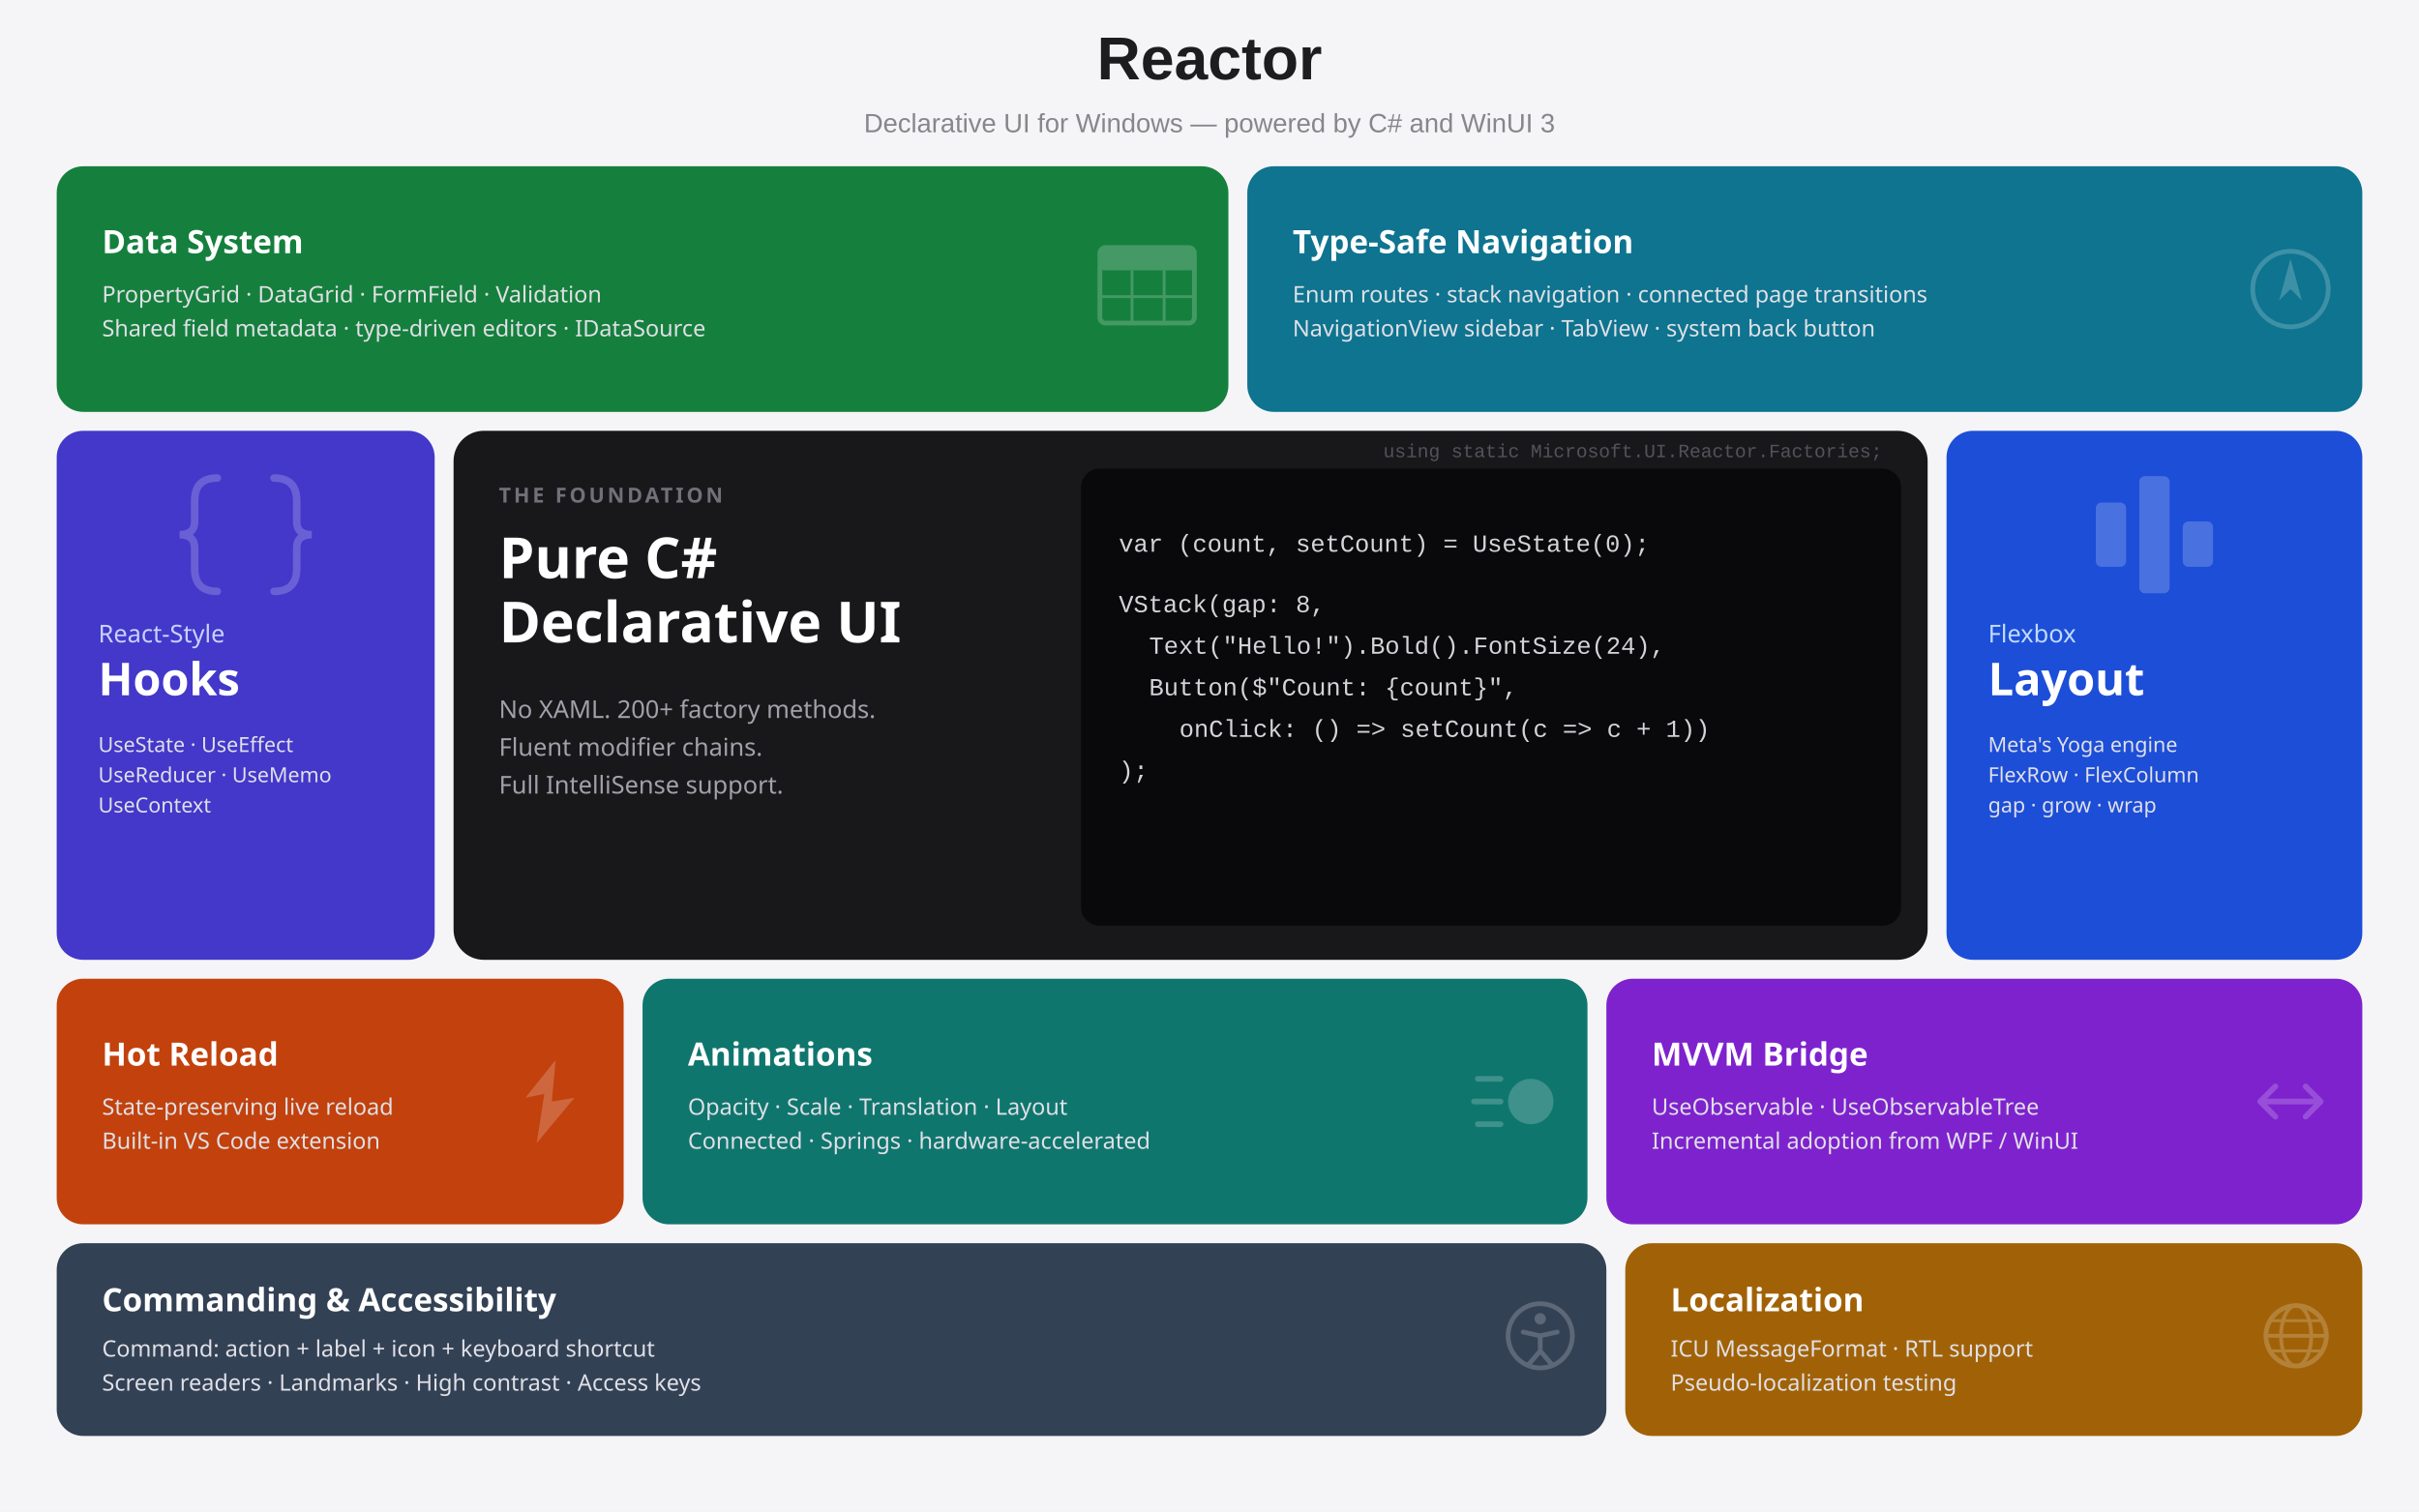
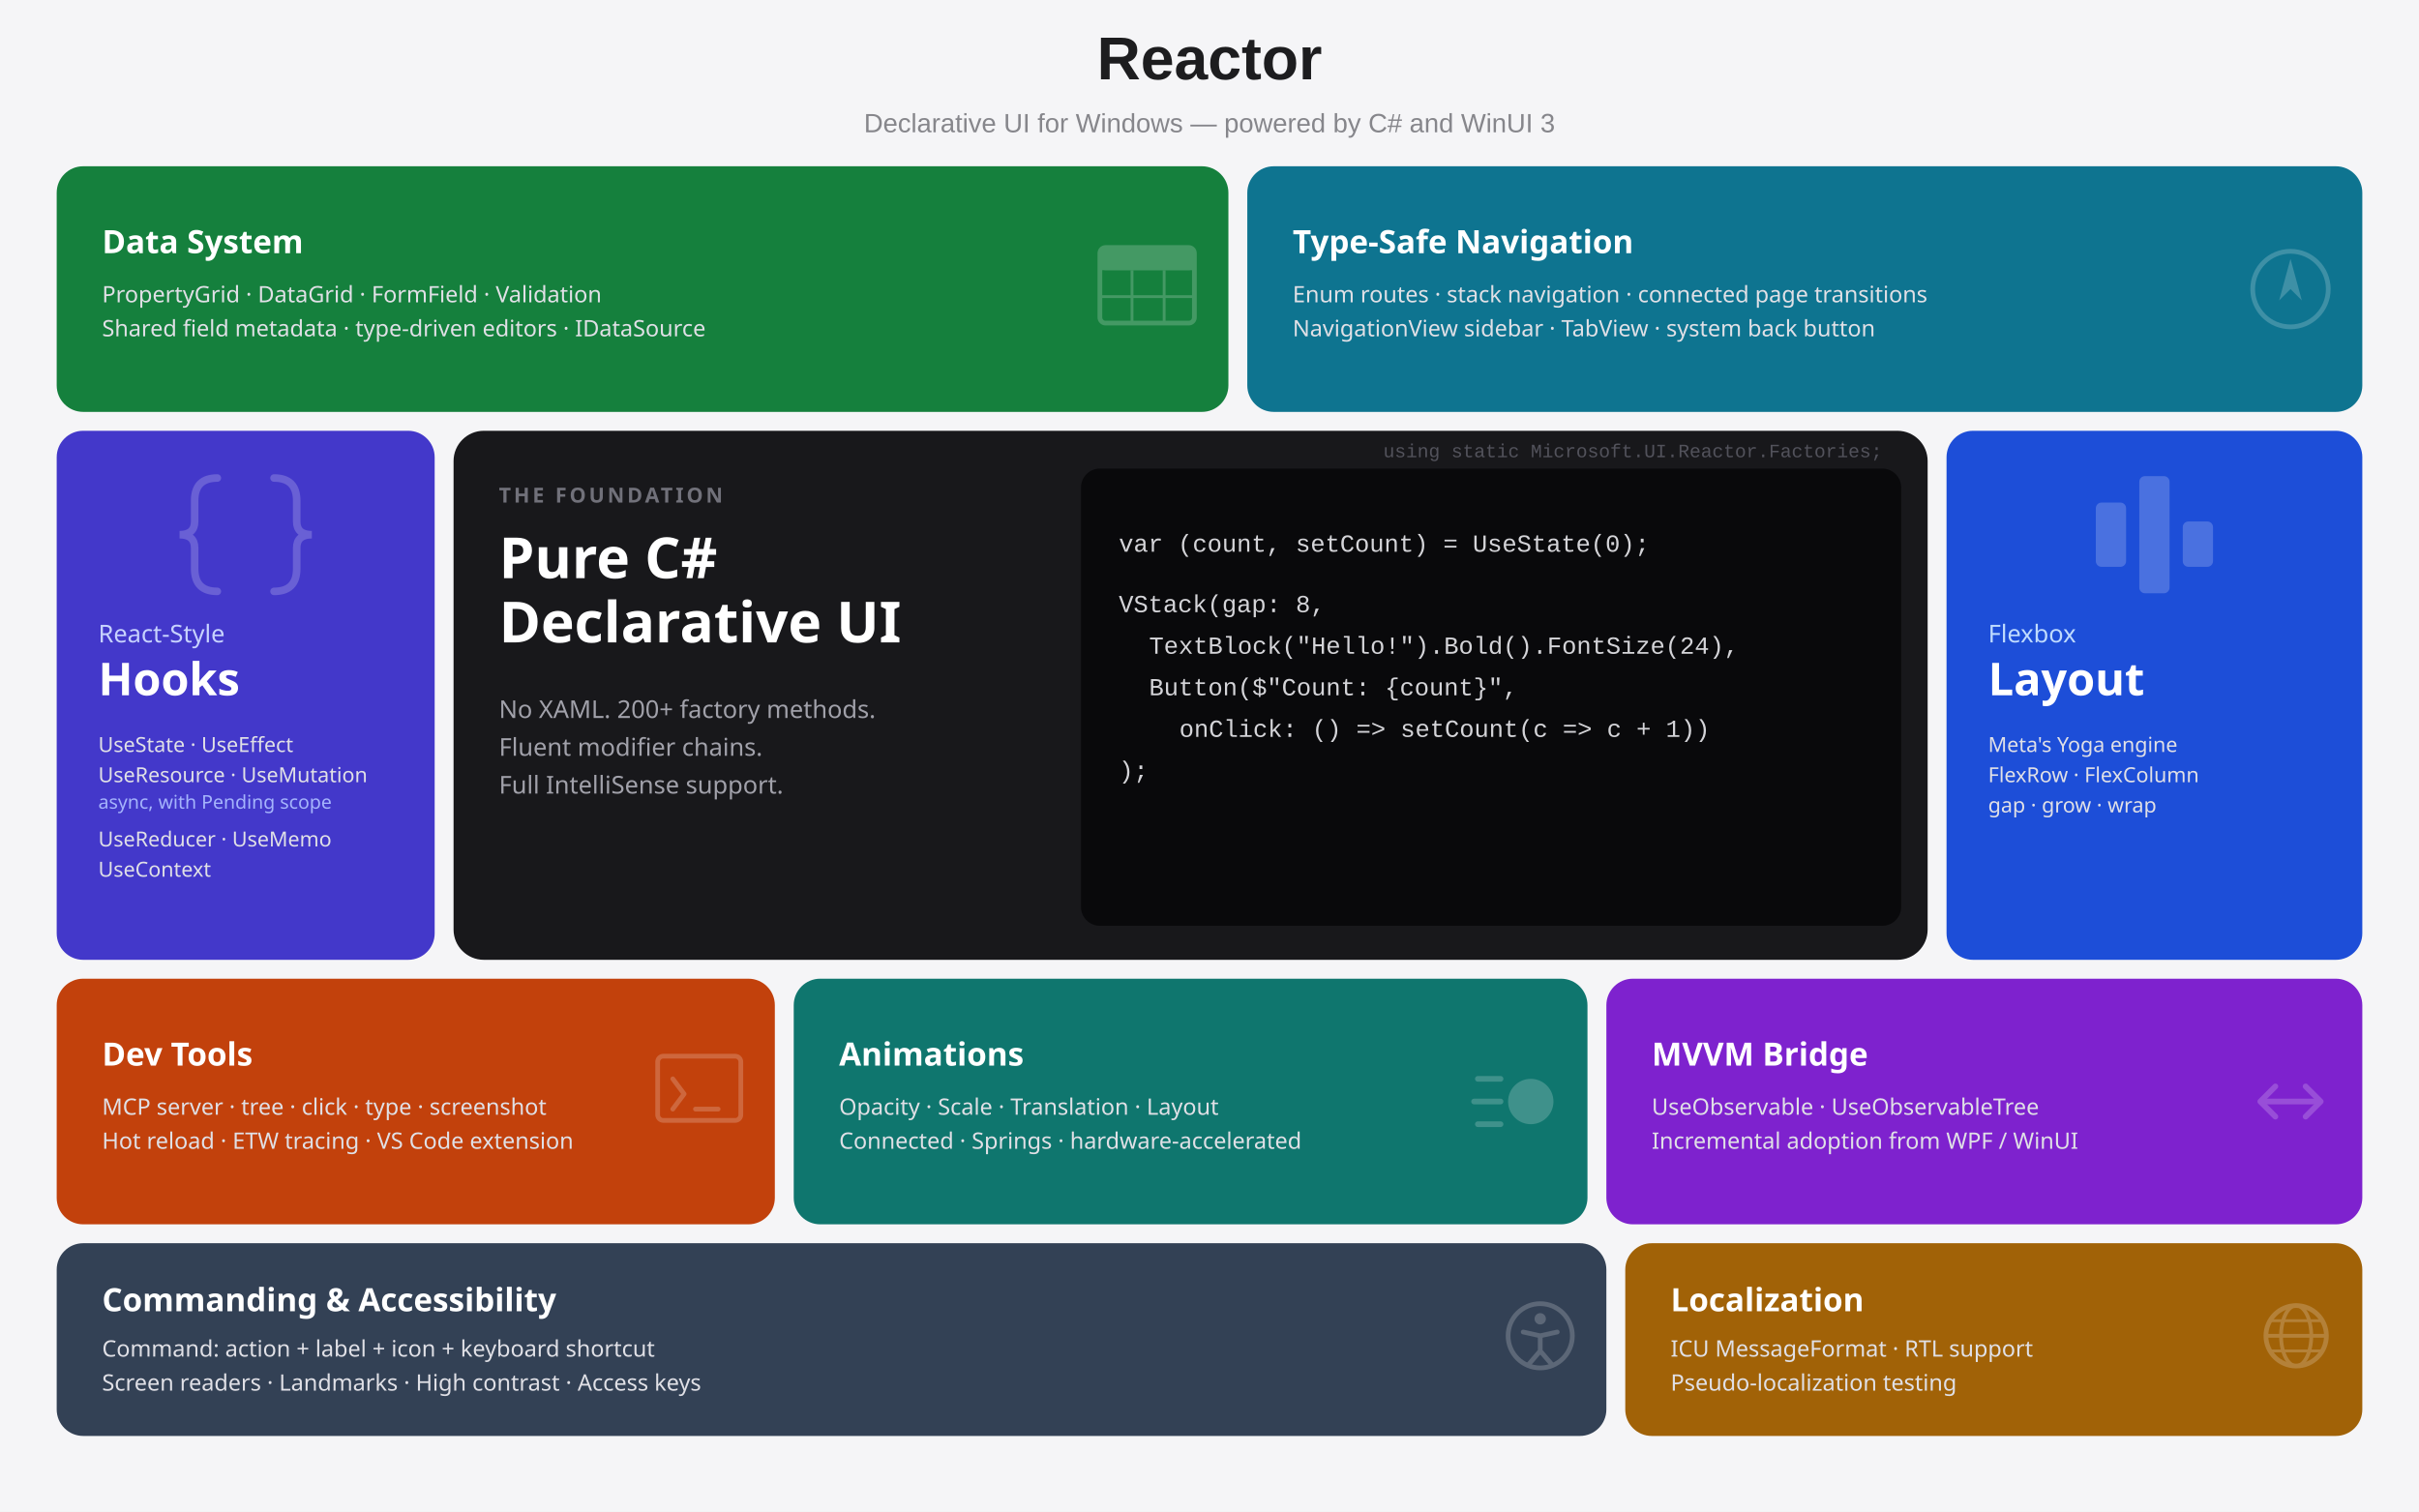
<svg xmlns="http://www.w3.org/2000/svg" width="1280" height="800" viewBox="0 0 1280 800">
  <rect width="1280" height="800" fill="#F5F5F7" />
  <text x="640" y="42" text-anchor="middle" font-family="Segoe UI, Arial, sans-serif" font-size="32" font-weight="700" fill="#1D1D1F">Reactor</text>
  <text x="640" y="70" text-anchor="middle" font-family="Segoe UI, Arial, sans-serif" font-size="14" font-weight="400" fill="#86868B">Declarative UI for Windows — powered by C# and WinUI 3</text>
  <rect x="30" y="88" width="620" height="130" rx="14" fill="#15803D" />
  <g transform="translate(582, 131)" opacity="0.2">
    <rect x="0" y="0" width="50" height="40" rx="3" fill="none" stroke="white" stroke-width="2.5" />
    <rect x="0" y="0" width="50" height="12" rx="3" fill="white" />
    <rect x="0" y="9" width="50" height="3" fill="white" />
    <line x1="0" y1="26" x2="50" y2="26" stroke="white" stroke-width="1.5" />
    <line x1="17" y1="12" x2="17" y2="40" stroke="white" stroke-width="1.5" />
    <line x1="34" y1="12" x2="34" y2="40" stroke="white" stroke-width="1.5" />
  </g>
  <text x="54" y="134" font-family="Segoe UI, sans-serif" font-size="17" font-weight="700" fill="#FFFFFF">Data System</text>
  <text x="54" y="160" font-family="Segoe UI, sans-serif" font-size="12" fill="#E0E0E6">PropertyGrid · DataGrid · FormField · Validation</text>
  <text x="54" y="178" font-family="Segoe UI, sans-serif" font-size="12" fill="#E0E0E6">Shared field metadata · type-driven editors · IDataSource</text>
  <rect x="660" y="88" width="590" height="130" rx="14" fill="#0E7490" />
  <g transform="translate(1190, 131)" opacity="0.2">
    <circle cx="22" cy="22" r="20" fill="none" stroke="white" stroke-width="2.5" />
    <polygon points="22,6 16,28 22,22 28,28" fill="white" />
  </g>
  <text x="684" y="134" font-family="Segoe UI, sans-serif" font-size="17" font-weight="700" fill="#FFFFFF">Type-Safe Navigation</text>
  <text x="684" y="160" font-family="Segoe UI, sans-serif" font-size="12" fill="#E0E0E6">Enum routes · stack navigation · connected page transitions</text>
  <text x="684" y="178" font-family="Segoe UI, sans-serif" font-size="12" fill="#E0E0E6">NavigationView sidebar · TabView · system back button</text>
  <rect x="30" y="228" width="200" height="280" rx="14" fill="#4338CA" />
  <g transform="translate(95, 248)" opacity="0.2">
    <path d="M20,5 Q8,5 8,17 L8,28 Q8,35 0,35 Q8,35 8,42 L8,53 Q8,65 20,65" fill="none" stroke="white" stroke-width="4" stroke-linecap="round" />
    <path d="M50,5 Q62,5 62,17 L62,28 Q62,35 70,35 Q62,35 62,42 L62,53 Q62,65 50,65" fill="none" stroke="white" stroke-width="4" stroke-linecap="round" />
  </g>
  <text x="52" y="340" font-family="Segoe UI, sans-serif" font-size="13" fill="#C7D2FE">React-Style</text>
  <text x="52" y="368" font-family="Segoe UI, sans-serif" font-size="24" font-weight="700" fill="#FFFFFF">Hooks</text>
  <text x="52" y="398" font-family="Segoe UI, sans-serif" font-size="11" fill="#E0E0E6">UseState · UseEffect</text>
-   <text x="52" y="414" font-family="Segoe UI, sans-serif" font-size="11" fill="#E0E0E6">UseReducer · UseMemo</text>
-   <text x="52" y="430" font-family="Segoe UI, sans-serif" font-size="11" fill="#E0E0E6">UseContext</text>
+   <text x="52" y="414" font-family="Segoe UI, sans-serif" font-size="11" fill="#E0E0E6">UseResource · UseMutation</text>
+   <text x="52" y="428" font-family="Segoe UI, sans-serif" font-size="10" fill="#A5B4FC">async, with Pending scope</text>
+   <text x="52" y="448" font-family="Segoe UI, sans-serif" font-size="11" fill="#E0E0E6">UseReducer · UseMemo</text>
+   <text x="52" y="464" font-family="Segoe UI, sans-serif" font-size="11" fill="#E0E0E6">UseContext</text>
  <rect x="240" y="228" width="780" height="280" rx="16" fill="#18181B" />
  <text x="264" y="266" font-family="Segoe UI, sans-serif" font-size="11" font-weight="600" fill="#71717A" letter-spacing="1.5">THE FOUNDATION</text>
  <text x="264" y="306" font-family="Segoe UI, sans-serif" font-size="30" font-weight="700" fill="#FFFFFF">Pure C#</text>
  <text x="264" y="340" font-family="Segoe UI, sans-serif" font-size="30" font-weight="700" fill="#FFFFFF">Declarative UI</text>
  <text x="264" y="380" font-family="Segoe UI, sans-serif" font-size="13" fill="#A1A1AA">No XAML. 200+ factory methods.</text>
  <text x="264" y="400" font-family="Segoe UI, sans-serif" font-size="13" fill="#A1A1AA">Fluent modifier chains.</text>
  <text x="264" y="420" font-family="Segoe UI, sans-serif" font-size="13" fill="#A1A1AA">Full IntelliSense support.</text>
  <rect x="572" y="248" width="434" height="242" rx="10" fill="#09090B" />
  <text x="996" y="242" text-anchor="end" font-family="Cascadia Code, Consolas, Courier New, monospace" font-size="10" fill="#52525B">using static Microsoft.UI.Reactor.Factories;</text>
  <text x="592" y="292" font-family="Cascadia Code, Consolas, Courier New, monospace" font-size="13" fill="#D4D4D8">var (count, setCount) = UseState(0);</text>
  <text x="592" y="324" font-family="Cascadia Code, Consolas, Courier New, monospace" font-size="13" fill="#D4D4D8">VStack(gap: 8,</text>
-   <text x="608" y="346" font-family="Cascadia Code, Consolas, Courier New, monospace" font-size="13" fill="#D4D4D8">Text("Hello!").Bold().FontSize(24),</text>
+   <text x="608" y="346" font-family="Cascadia Code, Consolas, Courier New, monospace" font-size="13" fill="#D4D4D8">TextBlock("Hello!").Bold().FontSize(24),</text>
  <text x="608" y="368" font-family="Cascadia Code, Consolas, Courier New, monospace" font-size="13" fill="#D4D4D8">Button($"Count: {count}",</text>
  <text x="624" y="390" font-family="Cascadia Code, Consolas, Courier New, monospace" font-size="13" fill="#D4D4D8">onClick: () =&gt; setCount(c =&gt; c + 1))</text>
  <text x="592" y="412" font-family="Cascadia Code, Consolas, Courier New, monospace" font-size="13" fill="#D4D4D8">);</text>
  <rect x="1030" y="228" width="220" height="280" rx="14" fill="#1D4ED8" />
  <g transform="translate(1105, 248)" opacity="0.2">
    <rect x="4" y="18" width="16" height="34" rx="3" fill="white" />
    <rect x="27" y="4" width="16" height="62" rx="3" fill="white" />
    <rect x="50" y="28" width="16" height="24" rx="3" fill="white" />
  </g>
  <text x="1052" y="340" font-family="Segoe UI, sans-serif" font-size="13" fill="#BFDBFE">Flexbox</text>
  <text x="1052" y="368" font-family="Segoe UI, sans-serif" font-size="24" font-weight="700" fill="#FFFFFF">Layout</text>
  <text x="1052" y="398" font-family="Segoe UI, sans-serif" font-size="11" fill="#E0E0E6">Meta's Yoga engine</text>
  <text x="1052" y="414" font-family="Segoe UI, sans-serif" font-size="11" fill="#E0E0E6">FlexRow · FlexColumn</text>
  <text x="1052" y="430" font-family="Segoe UI, sans-serif" font-size="11" fill="#E0E0E6">gap · grow · wrap</text>
-   <rect x="30" y="518" width="300" height="130" rx="14" fill="#C2410C" />
-   <g transform="translate(270, 561)" opacity="0.2">
-     <polygon points="24,0 8,20 18,18 14,44 34,20 22,22" fill="white" />
+   <rect x="30" y="518" width="380" height="130" rx="14" fill="#C2410C" />
+   <g transform="translate(348, 559)" opacity="0.2">
+     <rect x="0" y="0" width="44" height="34" rx="3" fill="none" stroke="white" stroke-width="2.5" />
+     <polyline points="8,12 14,20 8,28" fill="none" stroke="white" stroke-width="2.5" stroke-linecap="round" stroke-linejoin="round" />
+     <line x1="20" y1="28" x2="32" y2="28" stroke="white" stroke-width="2.5" stroke-linecap="round" />
  </g>
-   <text x="54" y="564" font-family="Segoe UI, sans-serif" font-size="17" font-weight="700" fill="#FFFFFF">Hot Reload</text>
-   <text x="54" y="590" font-family="Segoe UI, sans-serif" font-size="12" fill="#E0E0E6">State-preserving live reload</text>
-   <text x="54" y="608" font-family="Segoe UI, sans-serif" font-size="12" fill="#E0E0E6">Built-in VS Code extension</text>
-   <rect x="340" y="518" width="500" height="130" rx="14" fill="#0F766E" />
+   <text x="54" y="564" font-family="Segoe UI, sans-serif" font-size="17" font-weight="700" fill="#FFFFFF">Dev Tools</text>
+   <text x="54" y="590" font-family="Segoe UI, sans-serif" font-size="12" fill="#E0E0E6">MCP server · tree · click · type · screenshot</text>
+   <text x="54" y="608" font-family="Segoe UI, sans-serif" font-size="12" fill="#E0E0E6">Hot reload · ETW tracing · VS Code extension</text>
+   <rect x="420" y="518" width="420" height="130" rx="14" fill="#0F766E" />
  <g transform="translate(780, 561)" opacity="0.2">
    <circle cx="30" cy="22" r="12" fill="white" />
    <line x1="2" y1="10" x2="14" y2="10" stroke="white" stroke-width="3" stroke-linecap="round" />
    <line x1="0" y1="22" x2="14" y2="22" stroke="white" stroke-width="3" stroke-linecap="round" />
    <line x1="2" y1="34" x2="14" y2="34" stroke="white" stroke-width="3" stroke-linecap="round" />
  </g>
-   <text x="364" y="564" font-family="Segoe UI, sans-serif" font-size="17" font-weight="700" fill="#FFFFFF">Animations</text>
-   <text x="364" y="590" font-family="Segoe UI, sans-serif" font-size="12" fill="#E0E0E6">Opacity · Scale · Translation · Layout</text>
-   <text x="364" y="608" font-family="Segoe UI, sans-serif" font-size="12" fill="#E0E0E6">Connected · Springs · hardware-accelerated</text>
+   <text x="444" y="564" font-family="Segoe UI, sans-serif" font-size="17" font-weight="700" fill="#FFFFFF">Animations</text>
+   <text x="444" y="590" font-family="Segoe UI, sans-serif" font-size="12" fill="#E0E0E6">Opacity · Scale · Translation · Layout</text>
+   <text x="444" y="608" font-family="Segoe UI, sans-serif" font-size="12" fill="#E0E0E6">Connected · Springs · hardware-accelerated</text>
  <rect x="850" y="518" width="400" height="130" rx="14" fill="#7E22CE" />
  <g transform="translate(1190, 561)" opacity="0.2">
    <line x1="8" y1="22" x2="36" y2="22" stroke="white" stroke-width="3" stroke-linecap="round" />
    <polyline points="14,14 6,22 14,30" fill="none" stroke="white" stroke-width="3" stroke-linecap="round" stroke-linejoin="round" />
    <polyline points="30,14 38,22 30,30" fill="none" stroke="white" stroke-width="3" stroke-linecap="round" stroke-linejoin="round" />
  </g>
  <text x="874" y="564" font-family="Segoe UI, sans-serif" font-size="17" font-weight="700" fill="#FFFFFF">MVVM Bridge</text>
  <text x="874" y="590" font-family="Segoe UI, sans-serif" font-size="12" fill="#E0E0E6">UseObservable · UseObservableTree</text>
  <text x="874" y="608" font-family="Segoe UI, sans-serif" font-size="12" fill="#E0E0E6">Incremental adoption from WPF / WinUI</text>
  <rect x="30" y="658" width="820" height="102" rx="14" fill="#334155" />
  <g transform="translate(796, 688)" opacity="0.2">
    <circle cx="19" cy="19" r="17" fill="none" stroke="white" stroke-width="2.5" />
    <circle cx="19" cy="10" r="3" fill="white" />
    <path d="M10,17 L19,19 L28,17 M19,19 L19,27 M13,34 L19,27 L25,34" fill="none" stroke="white" stroke-width="2.5" stroke-linecap="round" stroke-linejoin="round" />
  </g>
  <text x="54" y="694" font-family="Segoe UI, sans-serif" font-size="17" font-weight="700" fill="#FFFFFF">Commanding &amp; Accessibility</text>
  <text x="54" y="718" font-family="Segoe UI, sans-serif" font-size="12" fill="#E0E0E6">Command: action + label + icon + keyboard shortcut</text>
  <text x="54" y="736" font-family="Segoe UI, sans-serif" font-size="12" fill="#E0E0E6">Screen readers · Landmarks · High contrast · Access keys</text>
  <rect x="860" y="658" width="390" height="102" rx="14" fill="#A16207" />
  <g transform="translate(1196, 688)" opacity="0.2">
    <circle cx="19" cy="19" r="16" fill="none" stroke="white" stroke-width="2.5" />
    <ellipse cx="19" cy="19" rx="8" ry="16" fill="none" stroke="white" stroke-width="2" />
    <line x1="3" y1="19" x2="35" y2="19" stroke="white" stroke-width="2" />
    <line x1="6" y1="11" x2="32" y2="11" stroke="white" stroke-width="1.5" />
    <line x1="6" y1="27" x2="32" y2="27" stroke="white" stroke-width="1.5" />
  </g>
  <text x="884" y="694" font-family="Segoe UI, sans-serif" font-size="17" font-weight="700" fill="#FFFFFF">Localization</text>
  <text x="884" y="718" font-family="Segoe UI, sans-serif" font-size="12" fill="#E0E0E6">ICU MessageFormat · RTL support</text>
  <text x="884" y="736" font-family="Segoe UI, sans-serif" font-size="12" fill="#E0E0E6">Pseudo-localization testing</text>
</svg>
